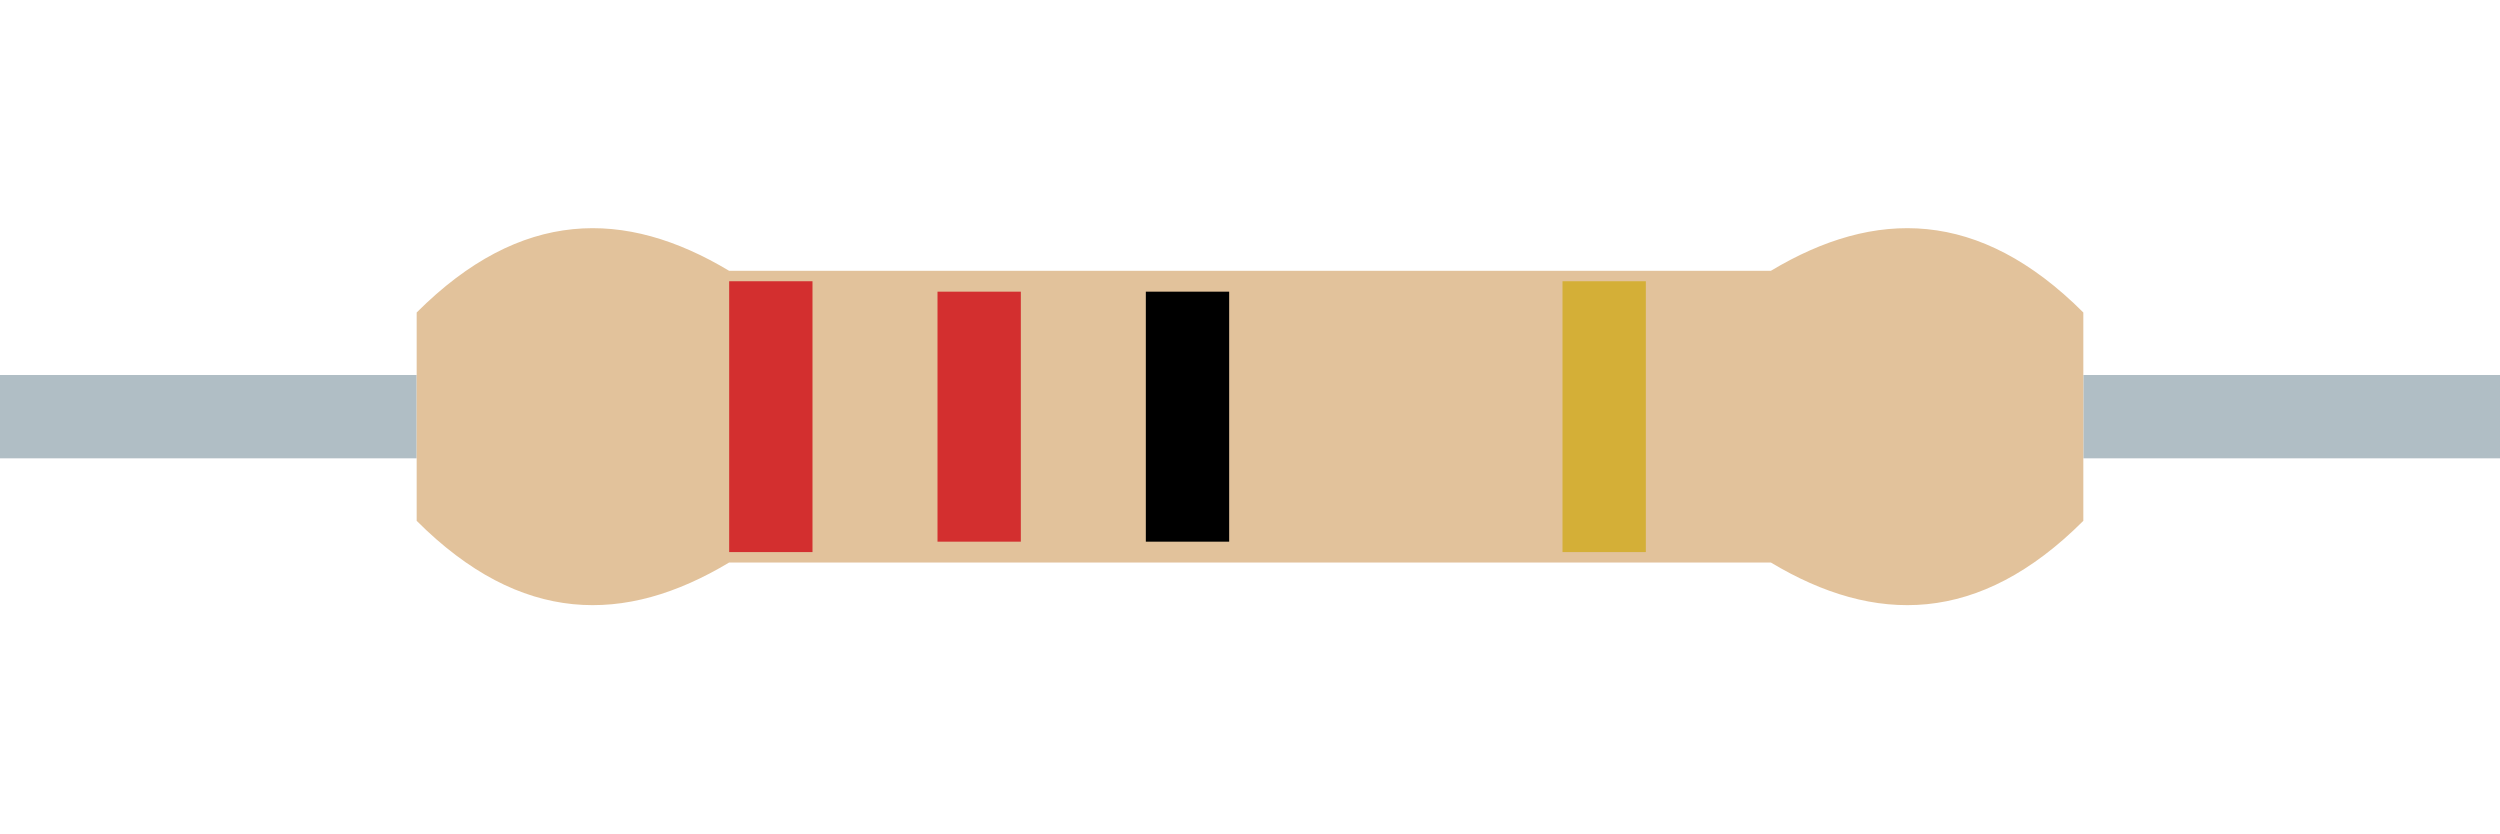
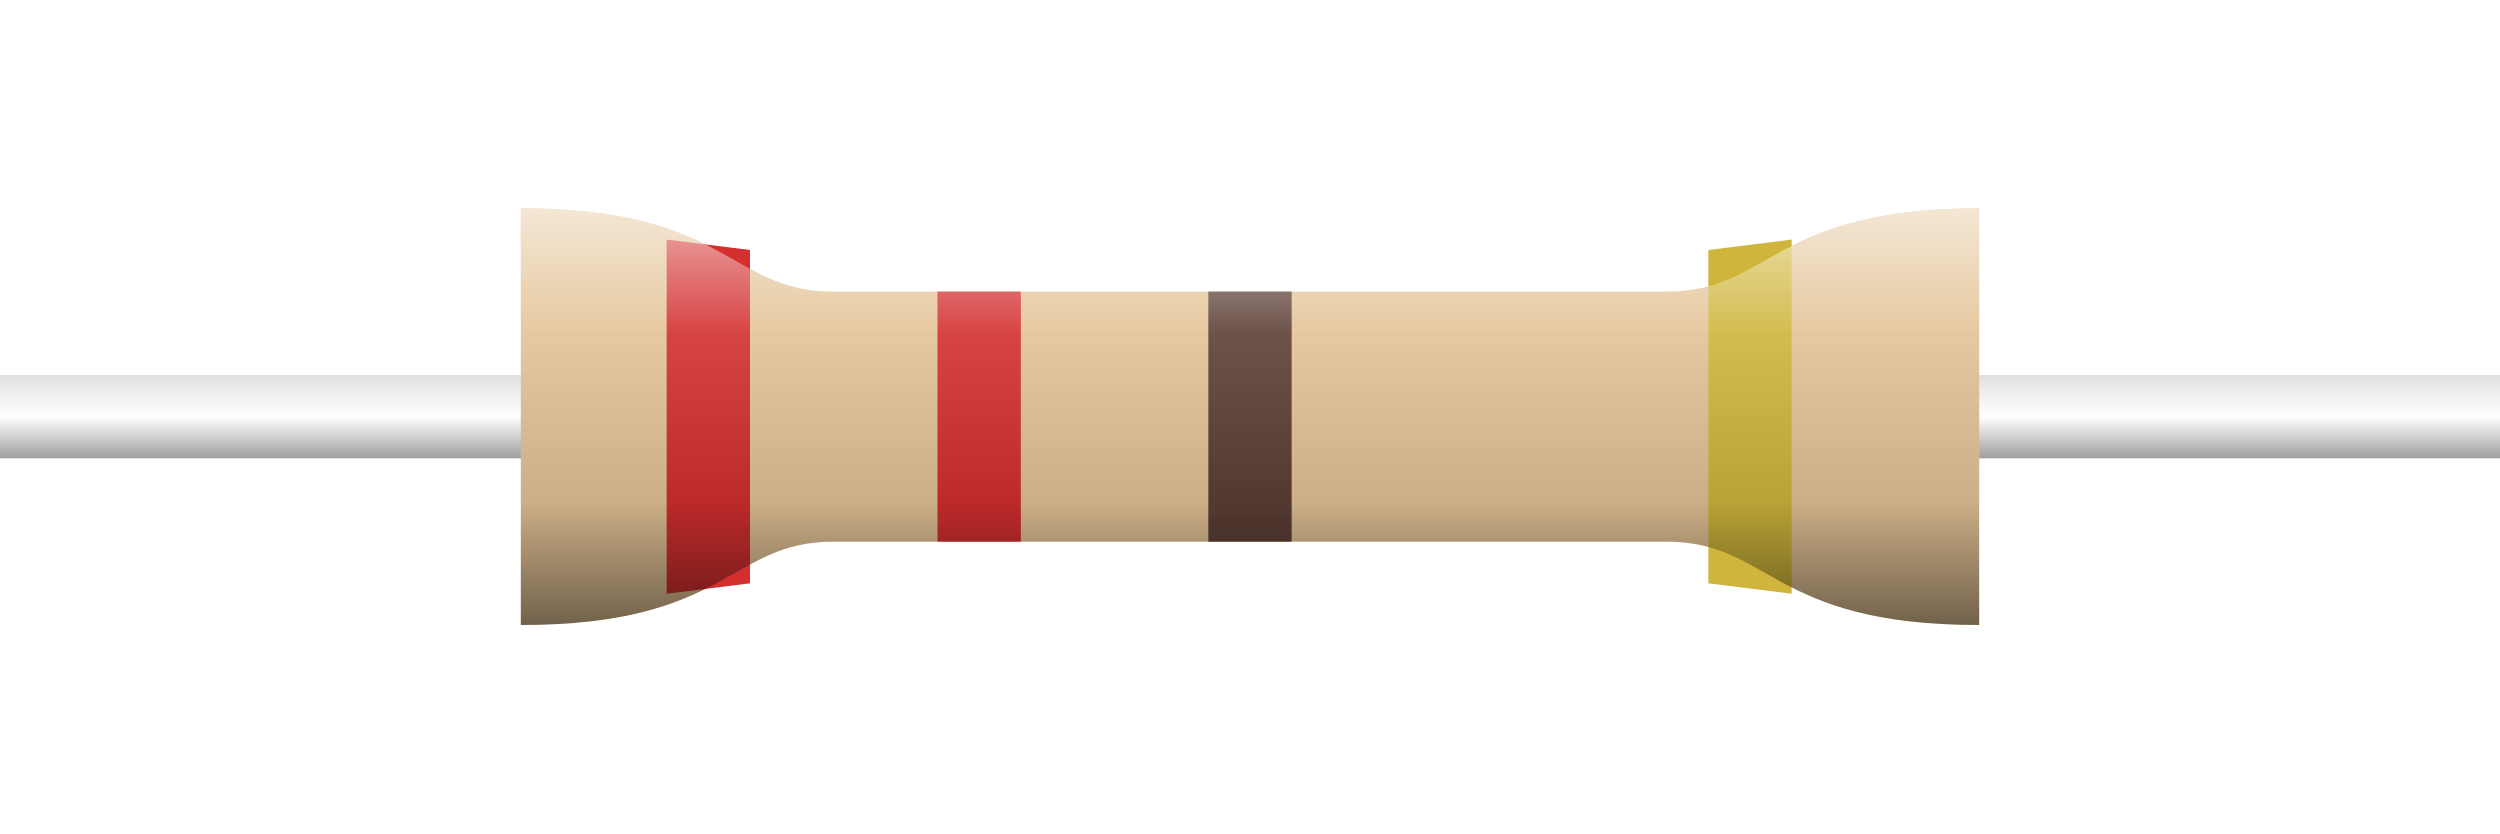
<svg xmlns="http://www.w3.org/2000/svg" viewBox="0 0 120 40" width="120" height="40">
-   <rect x="0" y="18" width="20" height="4" fill="#B0BEC5" />
-   <rect x="100" y="18" width="20" height="4" fill="#B0BEC5" />
-   <path d="M20 15 c 5 -5, 10 -5, 15 -2 h 50 c 5 -3, 10 -3, 15 2 v 10 c -5 5, -10 5, -15 2 h -50 c -5 3, -10 3, -15 -2 z" fill="#E2C29B" />
-   <rect x="35" y="13.5" width="4" height="13" fill="#D32F2F" />
-   <rect x="45" y="14" width="4" height="12" fill="#D32F2F" />
-   <rect x="55" y="14" width="4" height="12" fill="#000000" />
-   <rect x="75" y="13.5" width="4" height="13" fill="#D4AF37" />
+   <defs>
+     <linearGradient id="bodyGrad" x1="0%" y1="0%" x2="0%" y2="100%">
+       <stop offset="0%" stop-color="#FFFFFF" stop-opacity="0.6" />
+       <stop offset="30%" stop-color="#FFFFFF" stop-opacity="0.1" />
+       <stop offset="70%" stop-color="#000000" stop-opacity="0.1" />
+       <stop offset="100%" stop-color="#000000" stop-opacity="0.5" />
+     </linearGradient>
+     <linearGradient id="legGrad" x1="0%" y1="0%" x2="0%" y2="100%">
+       <stop offset="0%" stop-color="#E0E0E0" />
+       <stop offset="50%" stop-color="#FFFFFF" />
+       <stop offset="100%" stop-color="#9E9E9E" />
+     </linearGradient>
+   </defs>
+   <rect x="0" y="18" width="26" height="4" fill="url(#legGrad)" />
+   <rect x="94" y="18" width="26" height="4" fill="url(#legGrad)" />
+   <path d="M 25 10 C 35 10, 35 14, 40 14 L 80 14 C 85 14, 85 10, 95 10 L 95 30 C 85 30, 85 26, 80 26 L 40 26 C 35 26, 35 30, 25 30 Z" fill="#e3c396" />
+   <path d="M 32 11.5 L 36 12 L 36 28 L 32 28.5 Z" fill="#D32F2F" />
+   <path d="M 45 14 L 49 14 L 49 26 L 45 26 Z" fill="#D32F2F" />
+   <path d="M 58 14 L 62 14 L 62 26 L 58 26 Z" fill="#5D4037" />
+   <path d="M 82 12 L 86 11.5 L 86 28.5 L 82 28 Z" fill="#CFB53B" />
+   <path d="M 25 10 C 35 10, 35 14, 40 14 L 80 14 C 85 14, 85 10, 95 10 L 95 30 C 85 30, 85 26, 80 26 L 40 26 C 35 26, 35 30, 25 30 Z" fill="url(#bodyGrad)" pointer-events="none" />
</svg>
